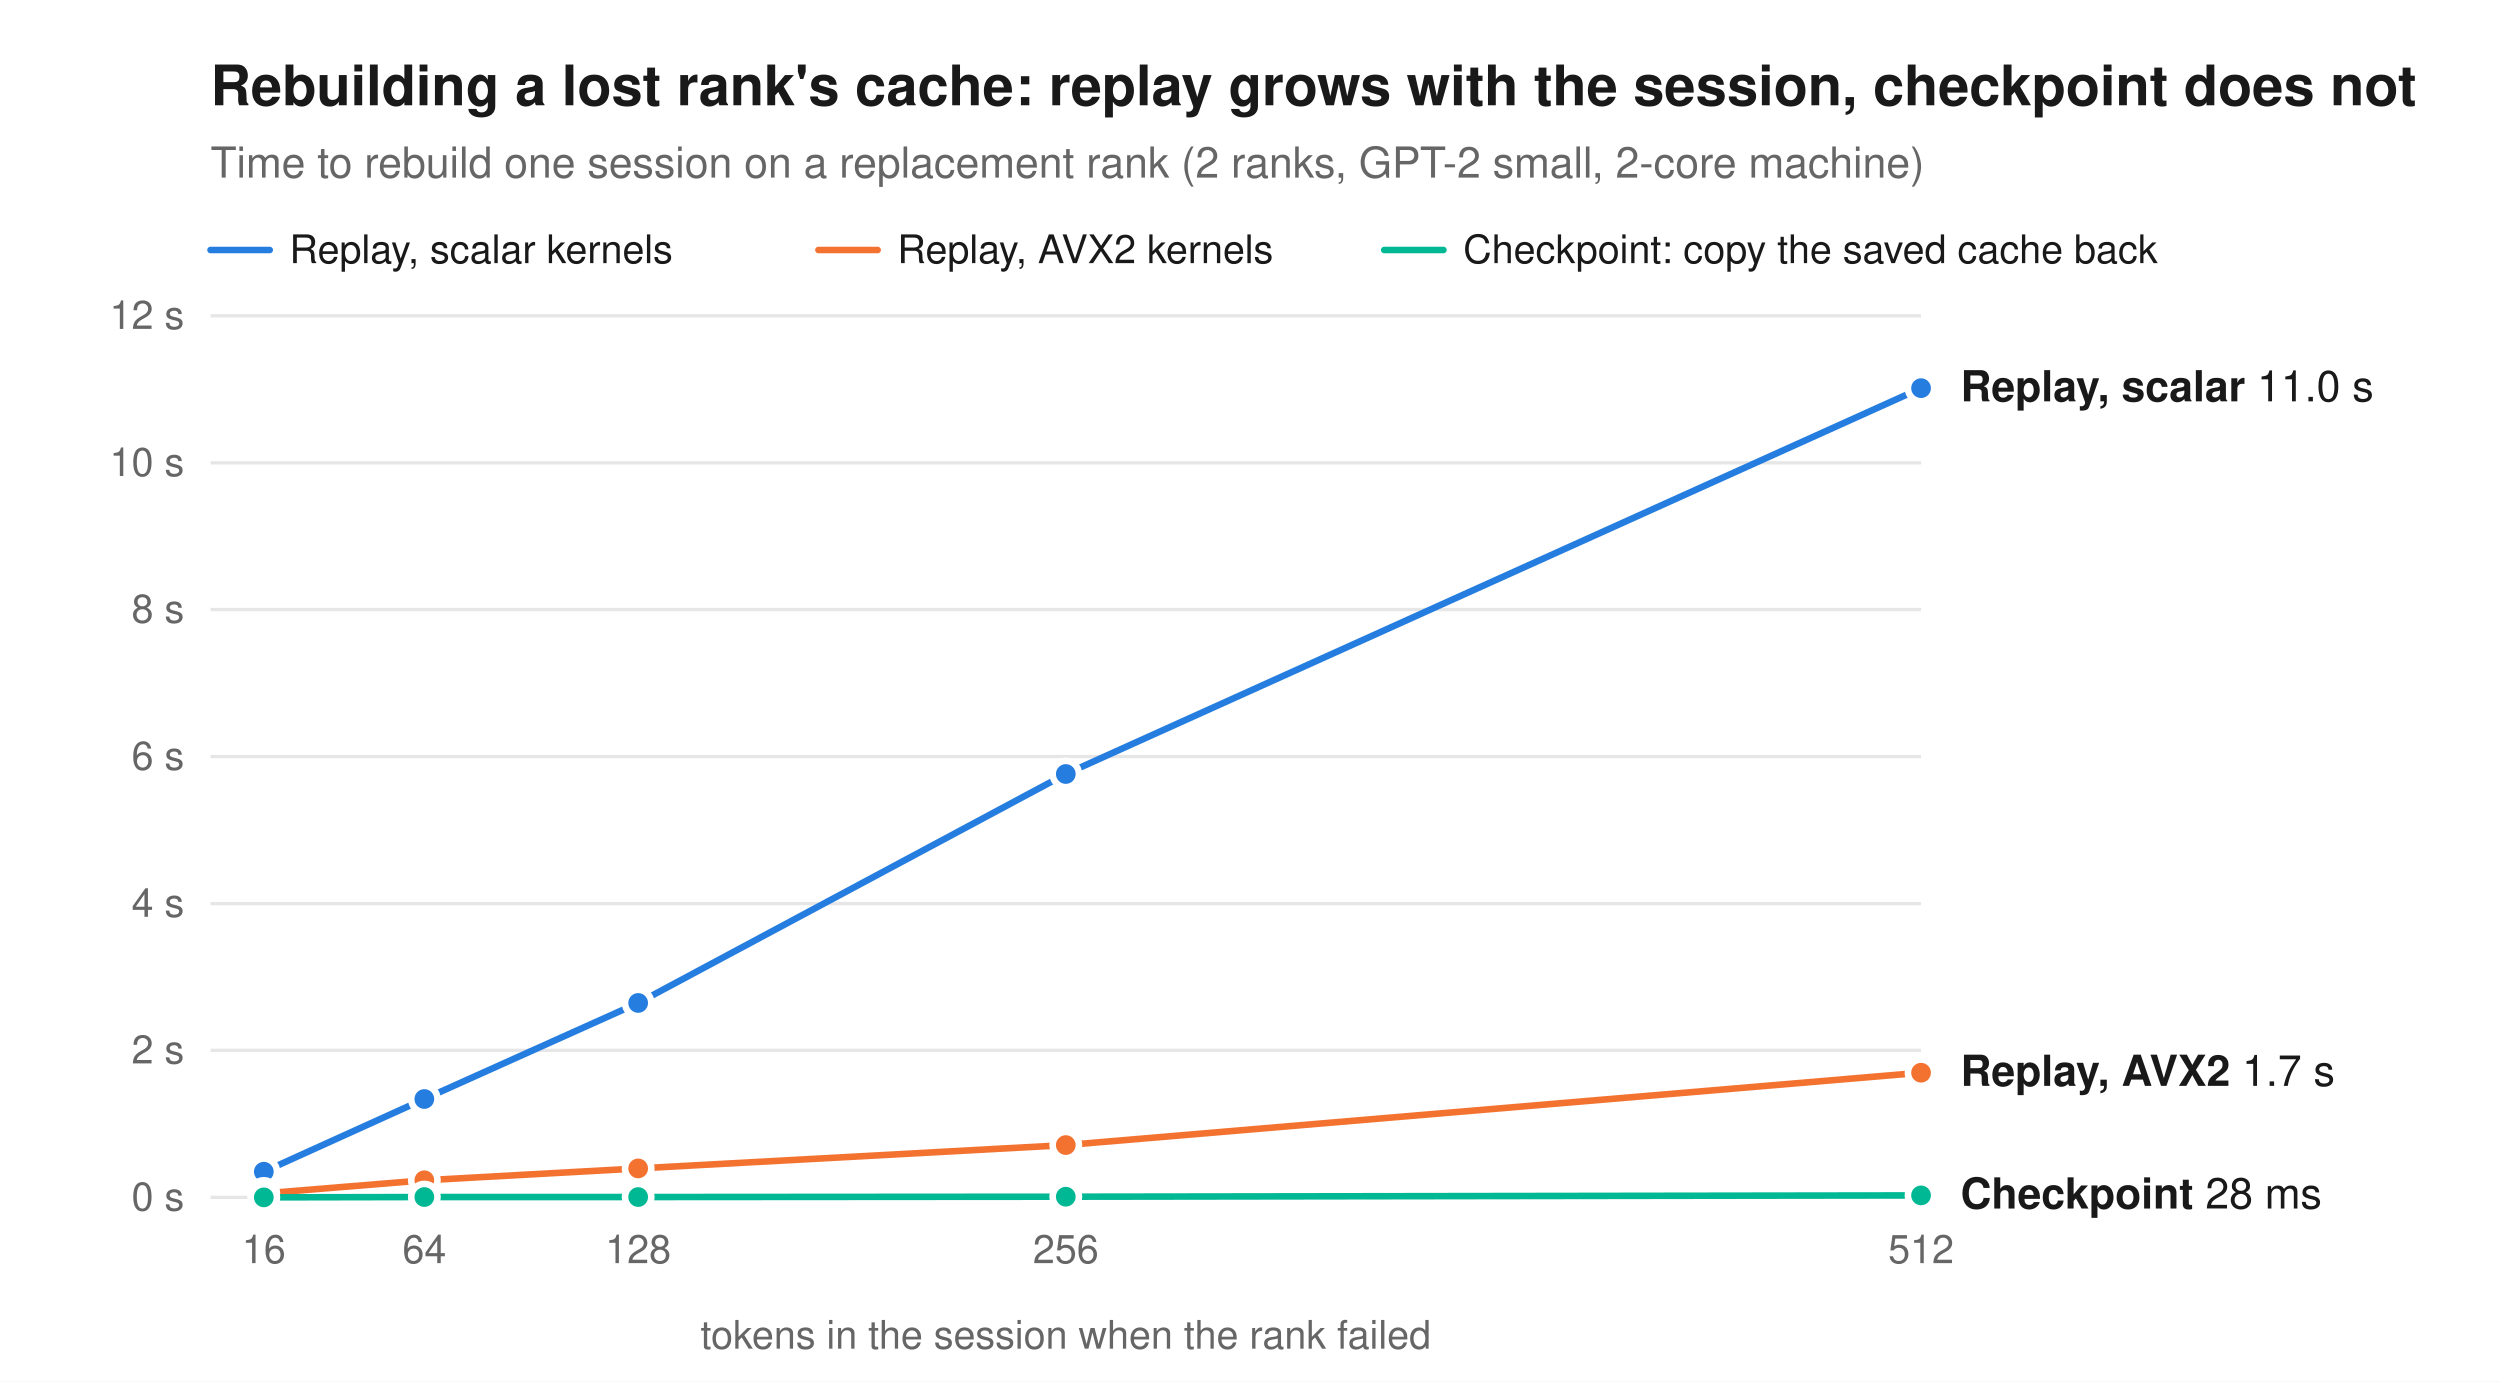
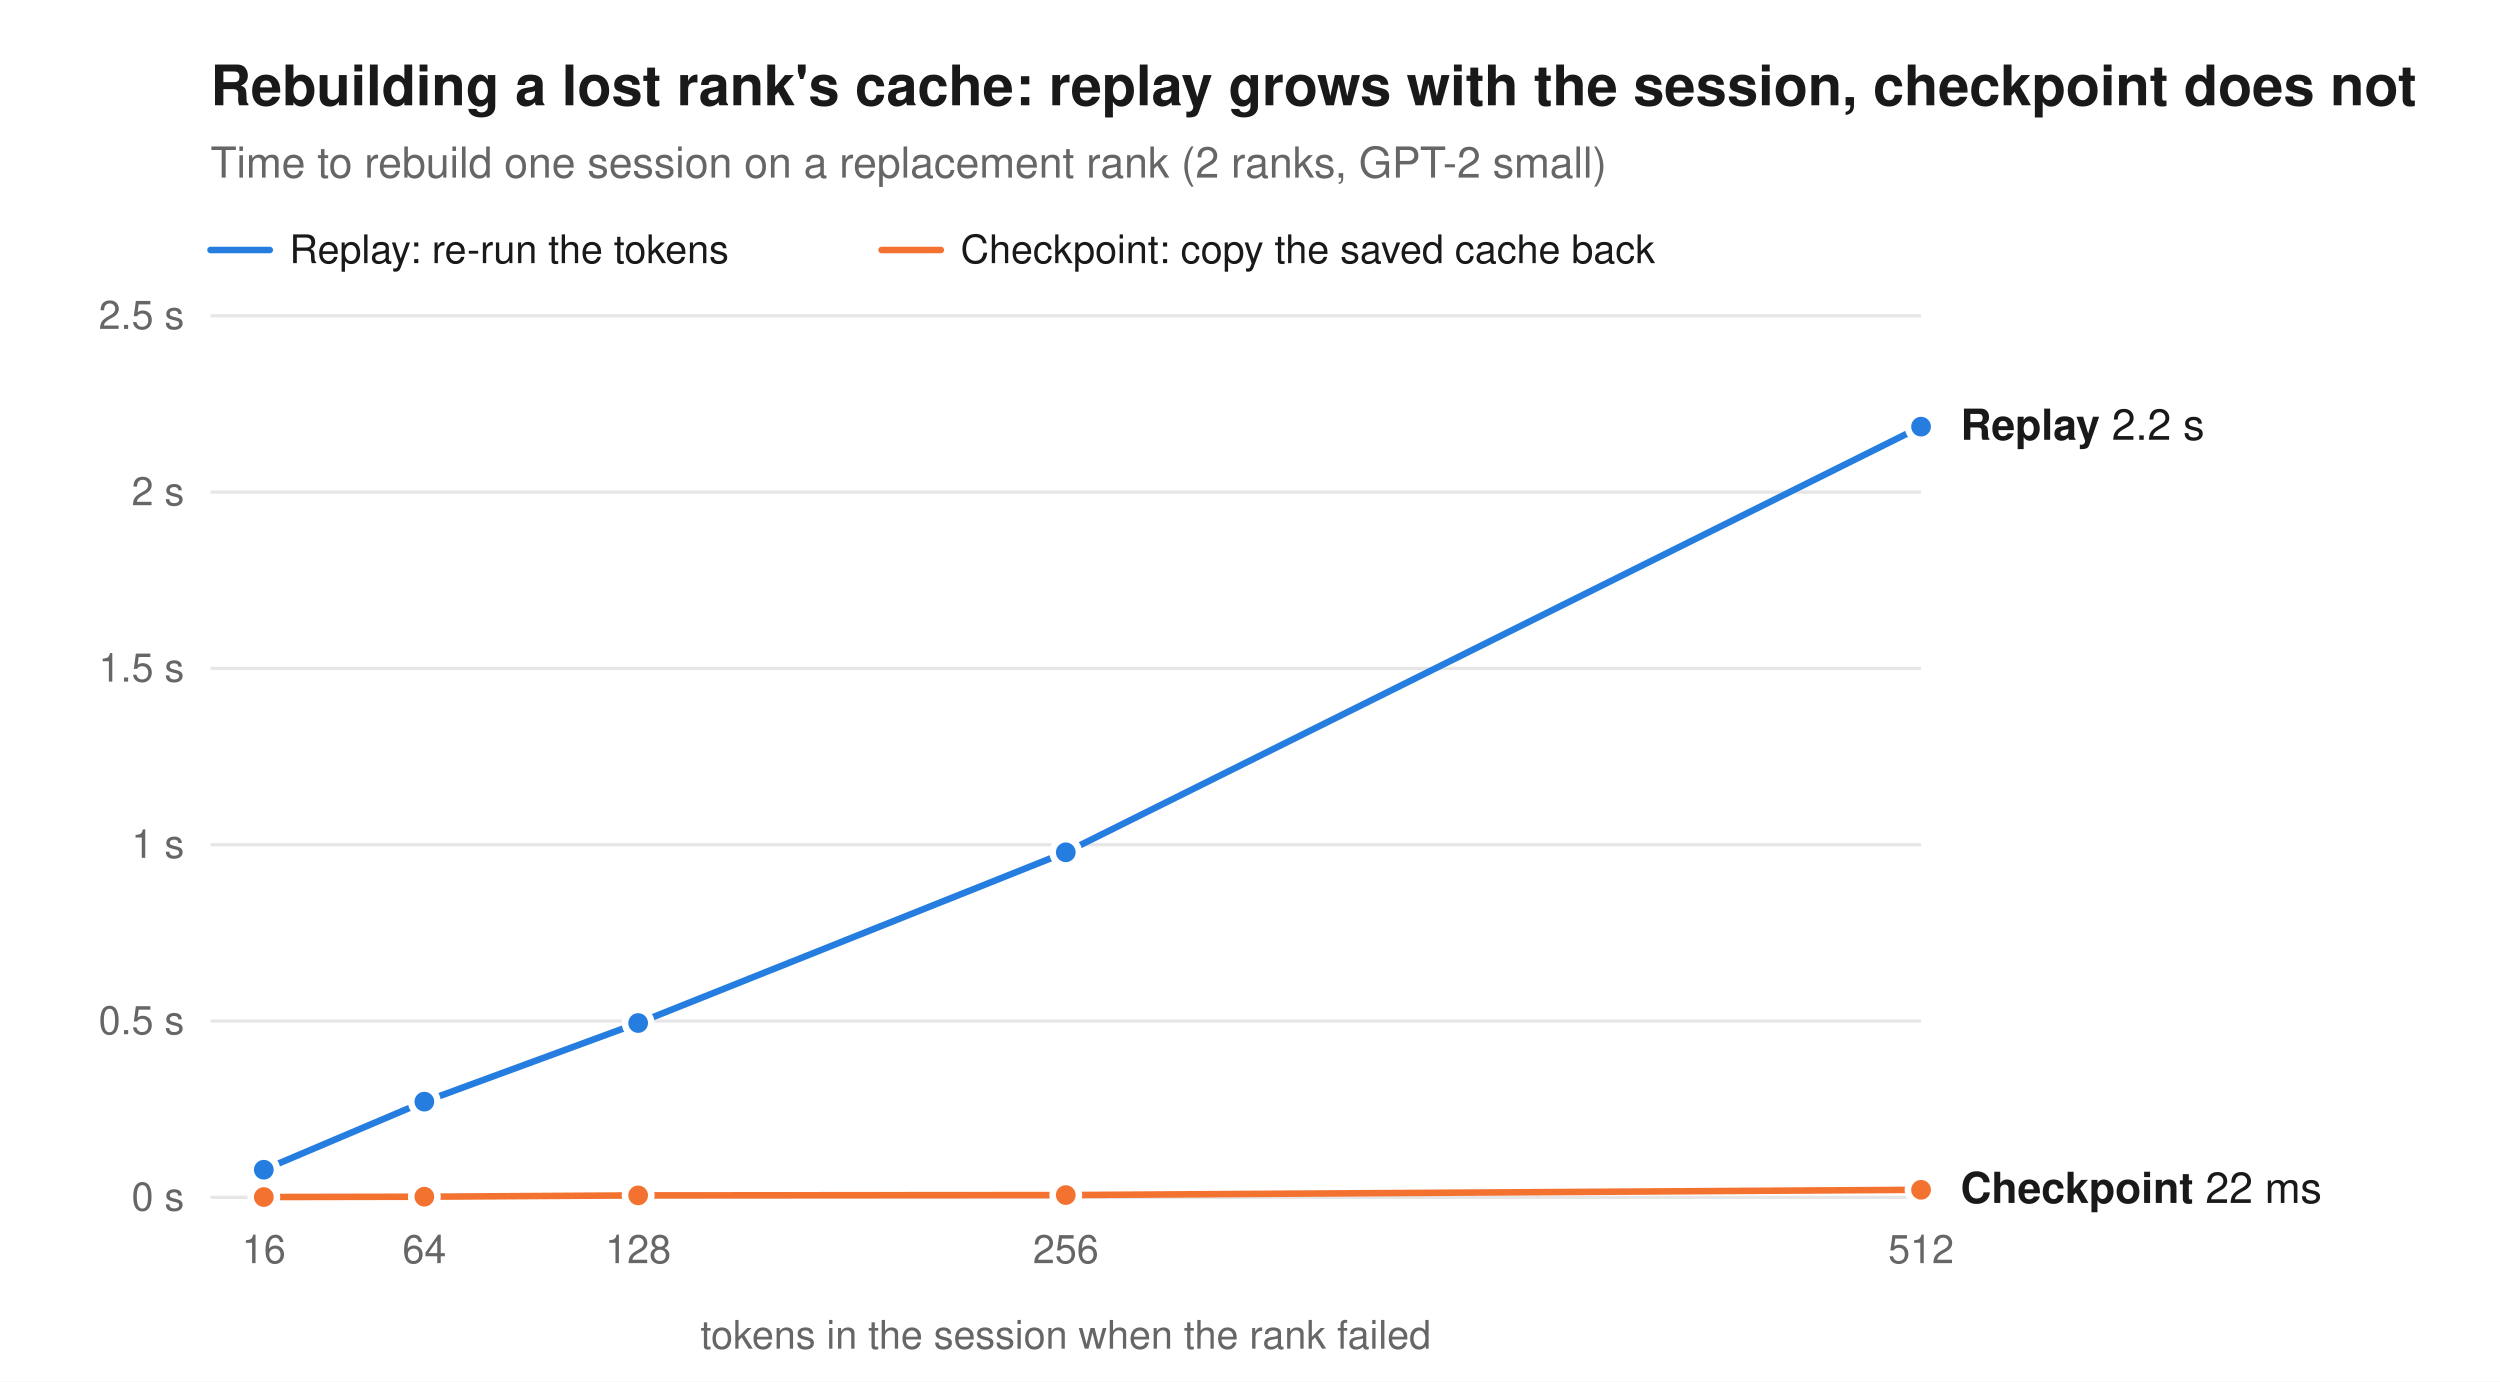
<svg xmlns="http://www.w3.org/2000/svg" viewBox="0 0 760 420" width="760" height="420" role="img" font-family="-apple-system, BlinkMacSystemFont, 'Segoe UI', Helvetica, Arial, sans-serif">
  <rect width="760" height="420" fill="#ffffff" />
  <text x="64" y="32" font-size="17" font-weight="600" fill="#191919">Rebuilding a lost rank's cache: replay grows with the session, checkpoint does not</text>
-   <text x="64" y="54" font-size="13" fill="#666666">Time to rebuild one session on a replacement rank (2 ranks, GPT-2 small, 2-core machine)</text>
+   <text x="64" y="54" font-size="13" fill="#666666">Time to rebuild one session on a replacement rank (2 ranks, GPT-2 small)</text>
  <line x1="64" y1="76" x2="82" y2="76" stroke="#257de0" stroke-width="2" stroke-linecap="round" />
-   <text x="88" y="80" font-size="12" fill="#191919">Replay, scalar kernels</text>
-   <line x1="248.8" y1="76" x2="266.8" y2="76" stroke="#f47230" stroke-width="2" stroke-linecap="round" />
-   <text x="272.8" y="80" font-size="12" fill="#191919">Replay, AVX2 kernels</text>
-   <line x1="420.8" y1="76" x2="438.8" y2="76" stroke="#00b894" stroke-width="2" stroke-linecap="round" />
-   <text x="444.8" y="80" font-size="12" fill="#191919">Checkpoint: copy the saved cache back</text>
+   <text x="88" y="80" font-size="12" fill="#191919">Replay: re-run the tokens</text>
+   <line x1="268.0" y1="76" x2="286.0" y2="76" stroke="#f47230" stroke-width="2" stroke-linecap="round" />
+   <text x="292.0" y="80" font-size="12" fill="#191919">Checkpoint: copy the saved cache back</text>
  <line x1="64" y1="364.0" x2="584" y2="364.0" stroke="#e6e6e6" stroke-width="1" />
  <text x="56" y="368.0" font-size="12" fill="#666666" text-anchor="end">0 s</text>
-   <line x1="64" y1="319.3" x2="584" y2="319.3" stroke="#e6e6e6" stroke-width="1" />
-   <text x="56" y="323.3" font-size="12" fill="#666666" text-anchor="end">2 s</text>
-   <line x1="64" y1="274.7" x2="584" y2="274.7" stroke="#e6e6e6" stroke-width="1" />
-   <text x="56" y="278.7" font-size="12" fill="#666666" text-anchor="end">4 s</text>
-   <line x1="64" y1="230.0" x2="584" y2="230.0" stroke="#e6e6e6" stroke-width="1" />
-   <text x="56" y="234.0" font-size="12" fill="#666666" text-anchor="end">6 s</text>
-   <line x1="64" y1="185.3" x2="584" y2="185.3" stroke="#e6e6e6" stroke-width="1" />
-   <text x="56" y="189.3" font-size="12" fill="#666666" text-anchor="end">8 s</text>
-   <line x1="64" y1="140.7" x2="584" y2="140.7" stroke="#e6e6e6" stroke-width="1" />
-   <text x="56" y="144.7" font-size="12" fill="#666666" text-anchor="end">10 s</text>
+   <line x1="64" y1="310.4" x2="584" y2="310.4" stroke="#e6e6e6" stroke-width="1" />
+   <text x="56" y="314.4" font-size="12" fill="#666666" text-anchor="end">0.5 s</text>
+   <line x1="64" y1="256.8" x2="584" y2="256.8" stroke="#e6e6e6" stroke-width="1" />
+   <text x="56" y="260.8" font-size="12" fill="#666666" text-anchor="end">1 s</text>
+   <line x1="64" y1="203.2" x2="584" y2="203.2" stroke="#e6e6e6" stroke-width="1" />
+   <text x="56" y="207.2" font-size="12" fill="#666666" text-anchor="end">1.5 s</text>
+   <line x1="64" y1="149.6" x2="584" y2="149.6" stroke="#e6e6e6" stroke-width="1" />
+   <text x="56" y="153.6" font-size="12" fill="#666666" text-anchor="end">2 s</text>
  <line x1="64" y1="96.0" x2="584" y2="96.0" stroke="#e6e6e6" stroke-width="1" />
-   <text x="56" y="100.0" font-size="12" fill="#666666" text-anchor="end">12 s</text>
+   <text x="56" y="100.0" font-size="12" fill="#666666" text-anchor="end">2.5 s</text>
  <text x="80.2" y="384" font-size="12" fill="#666666" text-anchor="middle">16</text>
  <text x="129.0" y="384" font-size="12" fill="#666666" text-anchor="middle">64</text>
  <text x="194.0" y="384" font-size="12" fill="#666666" text-anchor="middle">128</text>
  <text x="324.0" y="384" font-size="12" fill="#666666" text-anchor="middle">256</text>
  <text x="584.0" y="384" font-size="12" fill="#666666" text-anchor="middle">512</text>
  <text x="324.0" y="410" font-size="12" fill="#666666" text-anchor="middle">tokens in the session when the rank failed</text>
-   <polyline points="80.2,356.2 129.0,334.1 194.0,304.9 324.0,235.3 584.0,118.0" fill="none" stroke="#257de0" stroke-width="2" stroke-linejoin="round" stroke-linecap="round" />
-   <circle cx="80.2" cy="356.2" r="4" fill="#257de0" stroke="#ffffff" stroke-width="2" />
-   <circle cx="129.0" cy="334.1" r="4" fill="#257de0" stroke="#ffffff" stroke-width="2" />
-   <circle cx="194.0" cy="304.9" r="4" fill="#257de0" stroke="#ffffff" stroke-width="2" />
-   <circle cx="324.0" cy="235.3" r="4" fill="#257de0" stroke="#ffffff" stroke-width="2" />
-   <circle cx="584.0" cy="118.0" r="4" fill="#257de0" stroke="#ffffff" stroke-width="2" />
-   <polyline points="80.2,362.8 129.0,358.8 194.0,355.2 324.0,348.1 584.0,326.1" fill="none" stroke="#f47230" stroke-width="2" stroke-linejoin="round" stroke-linecap="round" />
-   <circle cx="80.2" cy="362.8" r="4" fill="#f47230" stroke="#ffffff" stroke-width="2" />
-   <circle cx="129.0" cy="358.8" r="4" fill="#f47230" stroke="#ffffff" stroke-width="2" />
-   <circle cx="194.0" cy="355.2" r="4" fill="#f47230" stroke="#ffffff" stroke-width="2" />
-   <circle cx="324.0" cy="348.1" r="4" fill="#f47230" stroke="#ffffff" stroke-width="2" />
-   <circle cx="584.0" cy="326.1" r="4" fill="#f47230" stroke="#ffffff" stroke-width="2" />
-   <polyline points="80.2,364.0 129.0,363.9 194.0,363.9 324.0,363.8 584.0,363.4" fill="none" stroke="#00b894" stroke-width="2" stroke-linejoin="round" stroke-linecap="round" />
-   <circle cx="80.2" cy="364.0" r="4" fill="#00b894" stroke="#ffffff" stroke-width="2" />
-   <circle cx="129.0" cy="363.9" r="4" fill="#00b894" stroke="#ffffff" stroke-width="2" />
-   <circle cx="194.0" cy="363.9" r="4" fill="#00b894" stroke="#ffffff" stroke-width="2" />
-   <circle cx="324.0" cy="363.8" r="4" fill="#00b894" stroke="#ffffff" stroke-width="2" />
-   <circle cx="584.0" cy="363.4" r="4" fill="#00b894" stroke="#ffffff" stroke-width="2" />
-   <text x="596.0" y="367.4" font-size="13" fill="#191919">
-     <tspan font-weight="600">Checkpoint</tspan> 28 ms</text>
-   <text x="596.0" y="330.1" font-size="13" fill="#191919">
-     <tspan font-weight="600">Replay, AVX2</tspan> 1.7 s</text>
-   <text x="596.0" y="122.0" font-size="13" fill="#191919">
-     <tspan font-weight="600">Replay, scalar</tspan> 11.0 s</text>
+   <polyline points="80.2,355.6 129.0,334.9 194.0,311.0 324.0,259.1 584.0,129.7" fill="none" stroke="#257de0" stroke-width="2" stroke-linejoin="round" stroke-linecap="round" />
+   <circle cx="80.2" cy="355.6" r="4" fill="#257de0" stroke="#ffffff" stroke-width="2" />
+   <circle cx="129.0" cy="334.9" r="4" fill="#257de0" stroke="#ffffff" stroke-width="2" />
+   <circle cx="194.0" cy="311.0" r="4" fill="#257de0" stroke="#ffffff" stroke-width="2" />
+   <circle cx="324.0" cy="259.1" r="4" fill="#257de0" stroke="#ffffff" stroke-width="2" />
+   <circle cx="584.0" cy="129.7" r="4" fill="#257de0" stroke="#ffffff" stroke-width="2" />
+   <polyline points="80.2,363.9 129.0,363.8 194.0,363.4 324.0,363.3 584.0,361.7" fill="none" stroke="#f47230" stroke-width="2" stroke-linejoin="round" stroke-linecap="round" />
+   <circle cx="80.2" cy="363.9" r="4" fill="#f47230" stroke="#ffffff" stroke-width="2" />
+   <circle cx="129.0" cy="363.8" r="4" fill="#f47230" stroke="#ffffff" stroke-width="2" />
+   <circle cx="194.0" cy="363.4" r="4" fill="#f47230" stroke="#ffffff" stroke-width="2" />
+   <circle cx="324.0" cy="363.3" r="4" fill="#f47230" stroke="#ffffff" stroke-width="2" />
+   <circle cx="584.0" cy="361.7" r="4" fill="#f47230" stroke="#ffffff" stroke-width="2" />
+   <text x="596.0" y="365.7" font-size="13" fill="#191919">
+     <tspan font-weight="600">Checkpoint</tspan> 22 ms</text>
+   <text x="596.0" y="133.7" font-size="13" fill="#191919">
+     <tspan font-weight="600">Replay</tspan> 2.2 s</text>
</svg>
